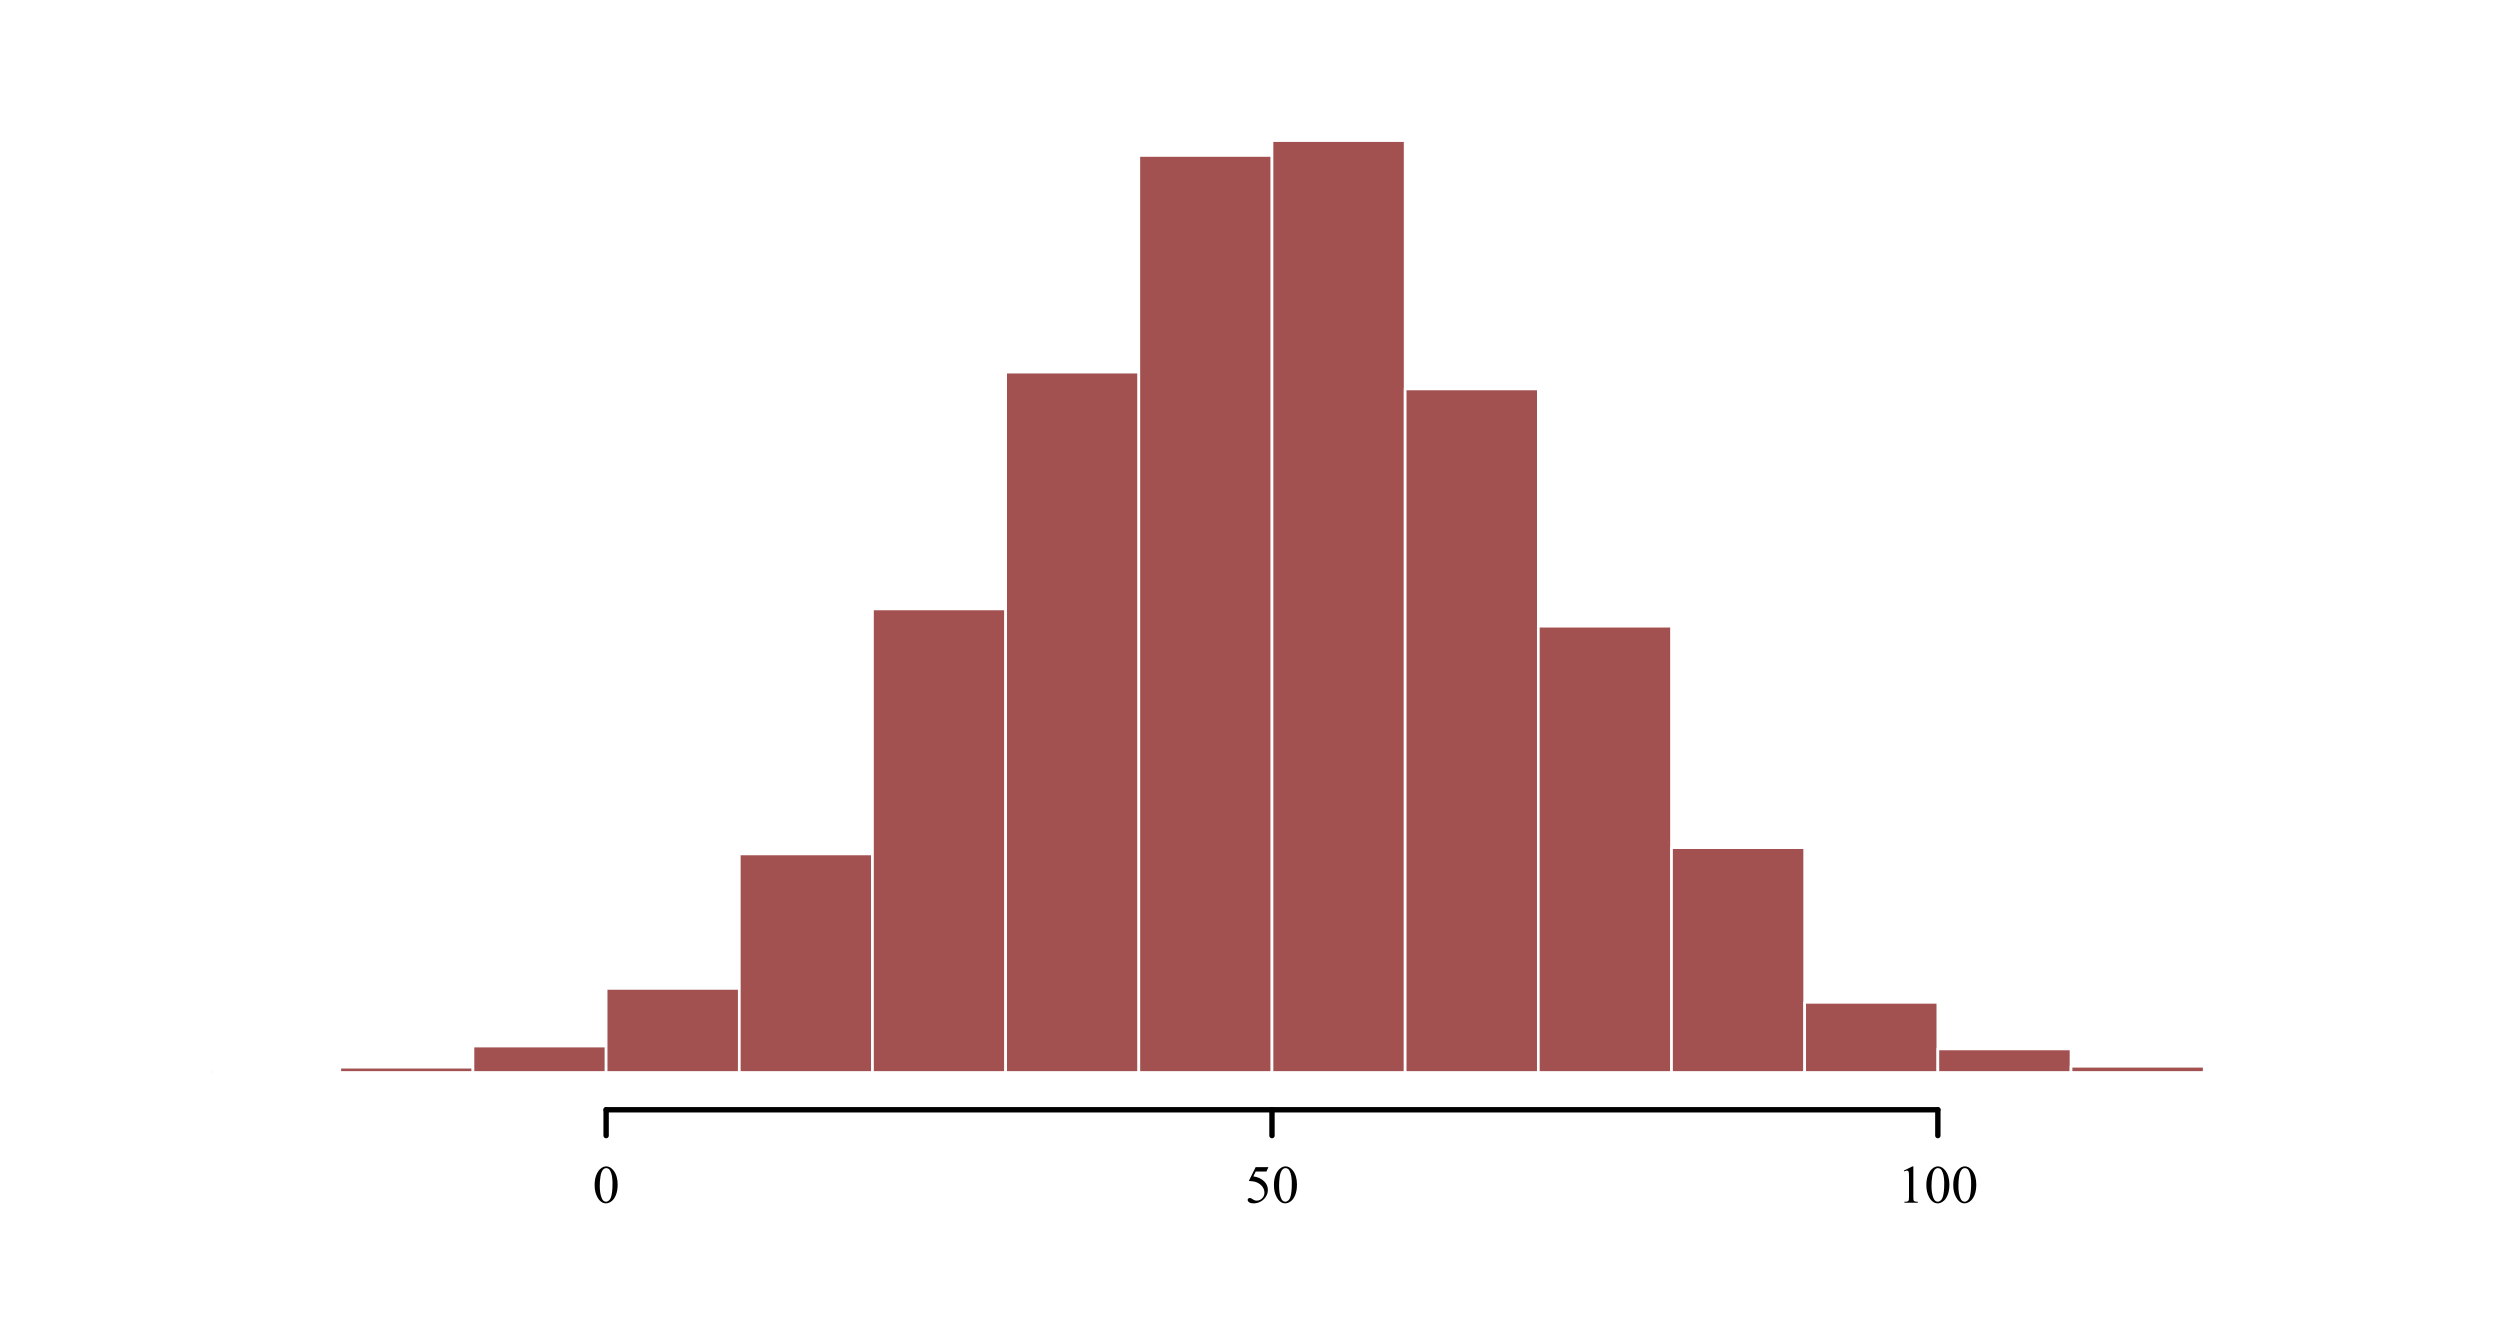
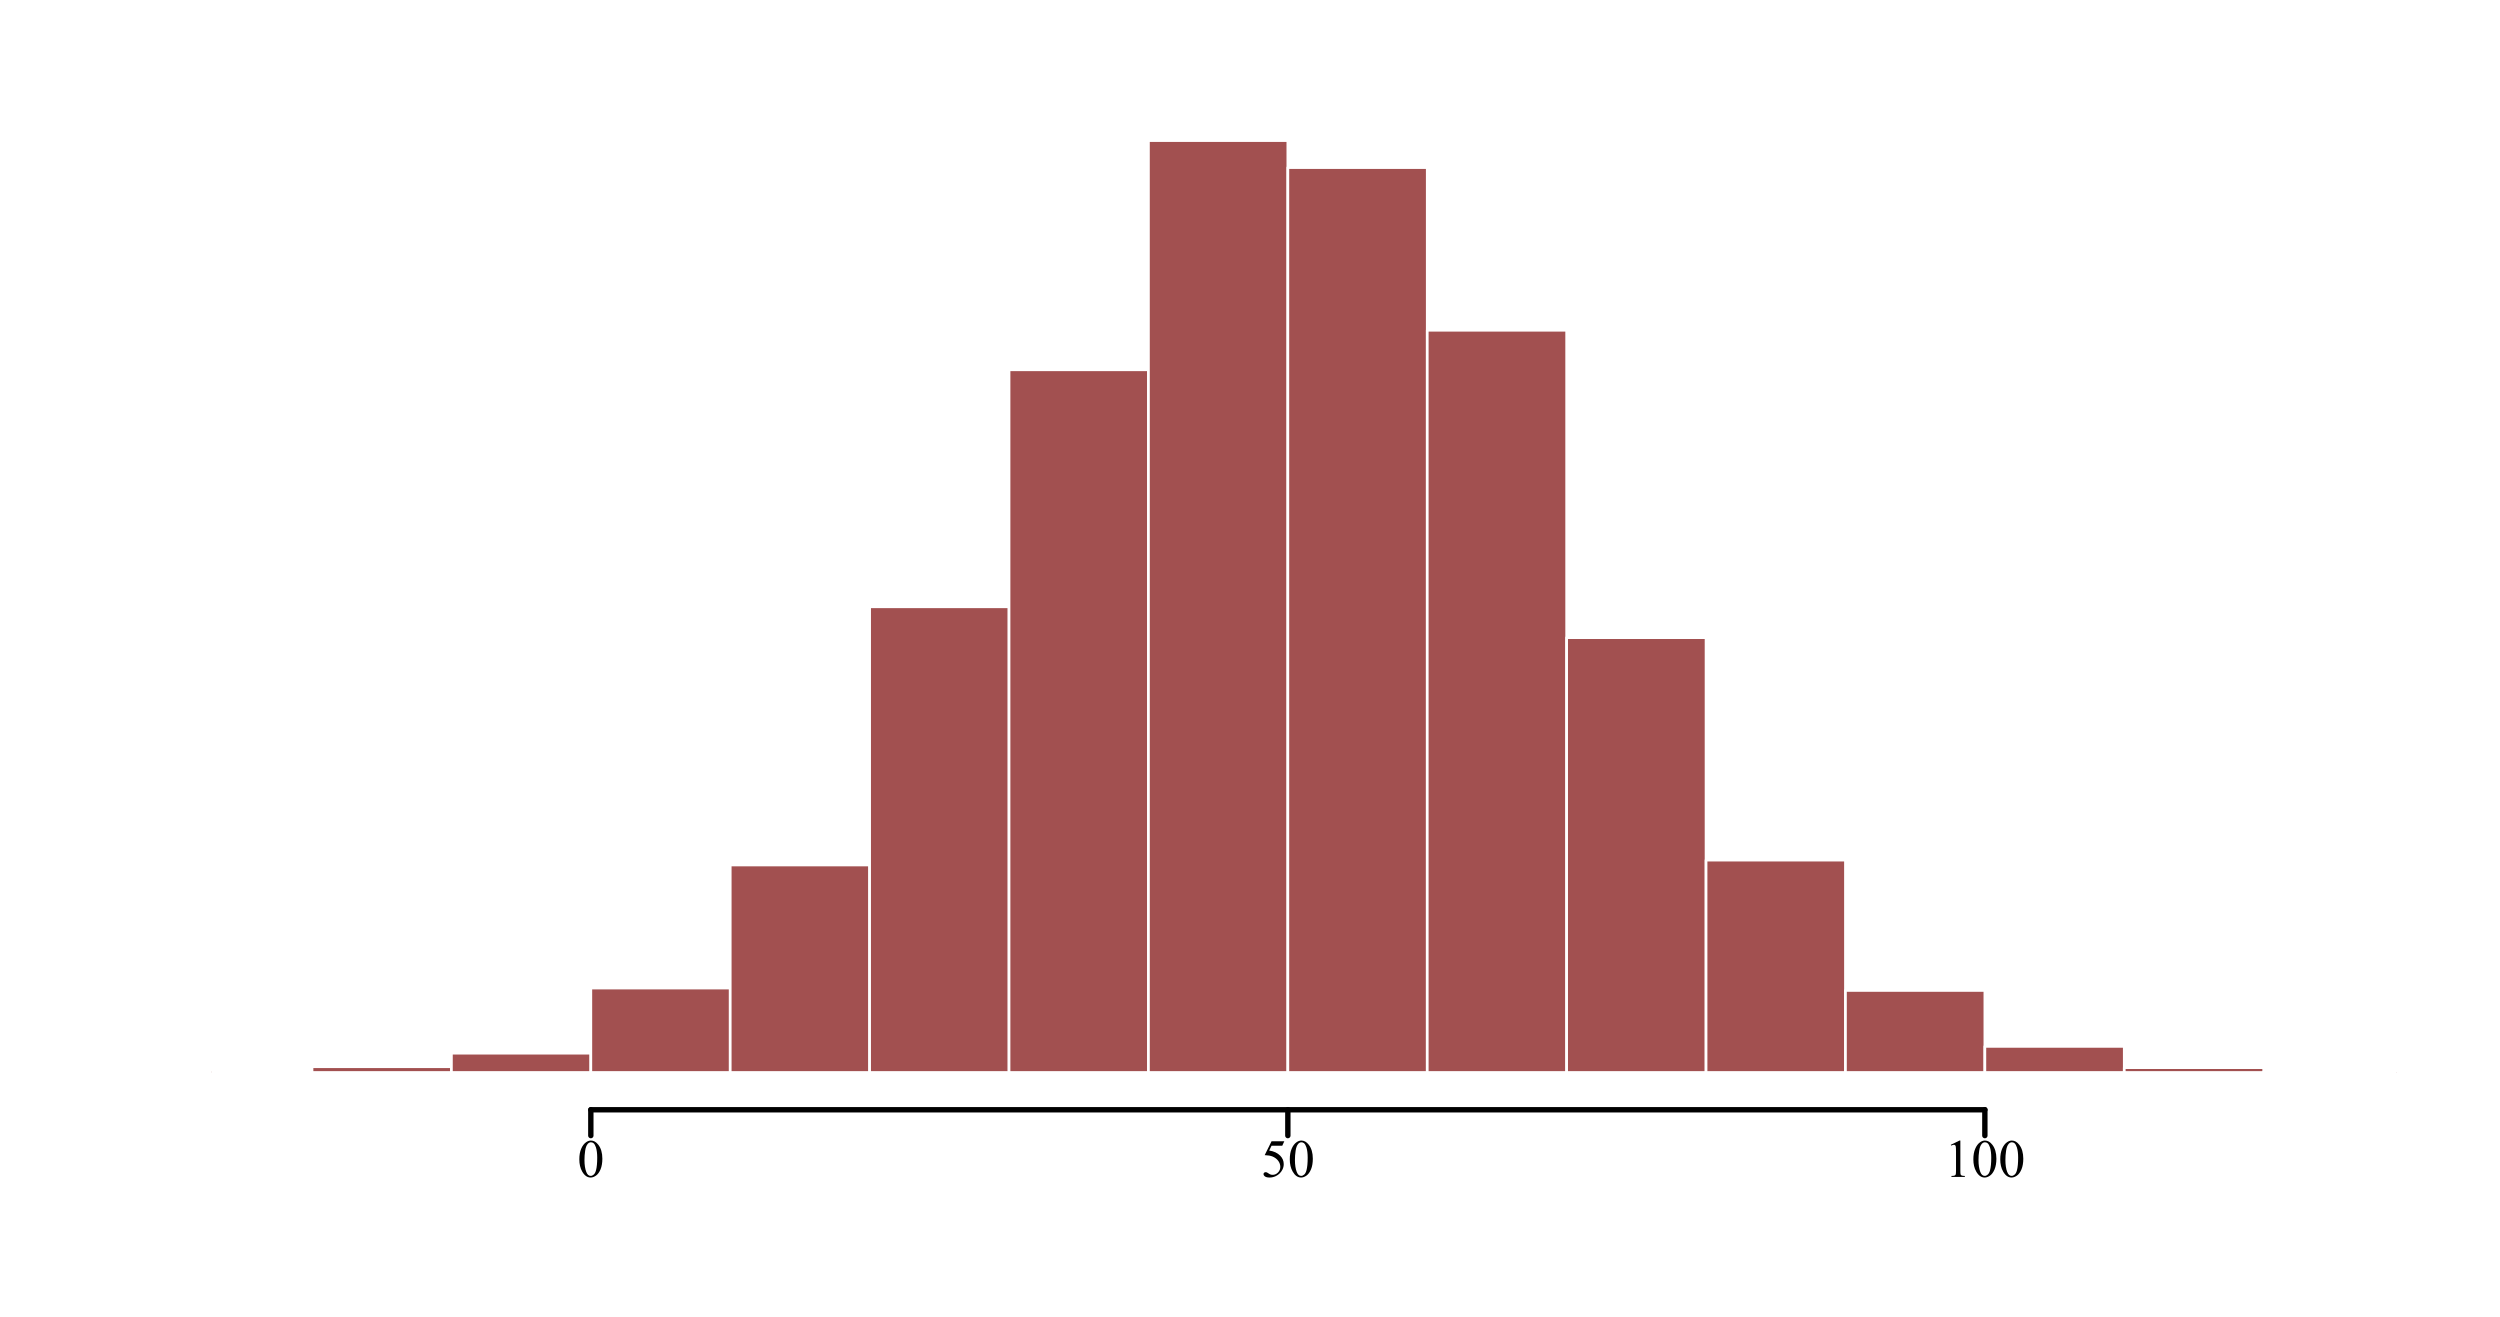
<svg xmlns="http://www.w3.org/2000/svg" xmlns:xlink="http://www.w3.org/1999/xlink" width="697pt" height="367pt" viewBox="0 0 697 367" version="1.1">
  <defs>
    <g>
      <symbol overflow="visible" id="glyph0-0">
        <path style="stroke:none;" d="M 2.078 0 L 2.078 -9.375 L 9.578 -9.375 L 9.578 0 Z M 2.312 -0.234 L 9.344 -0.234 L 9.344 -9.141 L 2.312 -9.141 Z M 2.312 -0.234 " />
      </symbol>
      <symbol overflow="visible" id="glyph0-1">
        <path style="stroke:none;" d="M 0.543 -4.906 C 0.539 -6.035 0.711 -7.012 1.055 -7.832 C 1.395 -8.648 1.848 -9.258 2.418 -9.66 C 2.855 -9.977 3.309 -10.137 3.781 -10.137 C 4.539 -10.137 5.223 -9.746 5.828 -8.973 C 6.582 -8.008 6.961 -6.707 6.965 -5.062 C 6.961 -3.906 6.793 -2.926 6.465 -2.121 C 6.129 -1.316 5.707 -0.73 5.195 -0.367 C 4.676 -0.004 4.18 0.176 3.707 0.176 C 2.758 0.176 1.969 -0.383 1.34 -1.5 C 0.805 -2.441 0.539 -3.574 0.543 -4.906 Z M 1.977 -4.723 C 1.973 -3.355 2.145 -2.238 2.484 -1.375 C 2.758 -0.645 3.172 -0.281 3.727 -0.285 C 3.992 -0.281 4.266 -0.398 4.547 -0.641 C 4.828 -0.875 5.043 -1.273 5.191 -1.832 C 5.418 -2.668 5.531 -3.852 5.531 -5.383 C 5.531 -6.512 5.414 -7.457 5.18 -8.219 C 5 -8.777 4.77 -9.176 4.496 -9.41 C 4.293 -9.57 4.055 -9.648 3.773 -9.652 C 3.438 -9.648 3.141 -9.5 2.887 -9.207 C 2.531 -8.797 2.293 -8.16 2.168 -7.293 C 2.039 -6.422 1.973 -5.566 1.977 -4.723 Z M 1.977 -4.723 " />
      </symbol>
      <symbol overflow="visible" id="glyph0-2">
        <path style="stroke:none;" d="M 6.512 -9.93 L 5.941 -8.688 L 2.953 -8.688 L 2.301 -7.352 C 3.594 -7.16 4.617 -6.68 5.375 -5.91 C 6.023 -5.242 6.352 -4.461 6.352 -3.566 C 6.352 -3.039 6.242 -2.555 6.031 -2.113 C 5.812 -1.668 5.547 -1.289 5.227 -0.98 C 4.906 -0.664 4.547 -0.414 4.152 -0.227 C 3.59 0.043 3.016 0.176 2.426 0.176 C 1.828 0.176 1.395 0.074 1.125 -0.129 C 0.852 -0.332 0.715 -0.555 0.719 -0.797 C 0.715 -0.934 0.77 -1.055 0.887 -1.16 C 0.996 -1.266 1.141 -1.316 1.312 -1.32 C 1.438 -1.316 1.547 -1.297 1.645 -1.262 C 1.738 -1.219 1.902 -1.121 2.133 -0.961 C 2.496 -0.703 2.867 -0.574 3.246 -0.578 C 3.816 -0.574 4.316 -0.789 4.75 -1.227 C 5.18 -1.656 5.395 -2.184 5.398 -2.805 C 5.395 -3.402 5.203 -3.961 4.82 -4.484 C 4.434 -5 3.902 -5.402 3.223 -5.691 C 2.691 -5.906 1.965 -6.035 1.047 -6.07 L 2.953 -9.93 Z M 6.512 -9.93 " />
      </symbol>
      <symbol overflow="visible" id="glyph0-3">
        <path style="stroke:none;" d="M 1.758 -8.957 L 4.176 -10.137 L 4.418 -10.137 L 4.418 -1.75 C 4.418 -1.191 4.438 -0.844 4.484 -0.707 C 4.527 -0.57 4.625 -0.465 4.773 -0.395 C 4.918 -0.316 5.215 -0.277 5.668 -0.27 L 5.668 0 L 1.934 0 L 1.934 -0.27 C 2.402 -0.277 2.703 -0.316 2.84 -0.391 C 2.977 -0.461 3.07 -0.555 3.125 -0.676 C 3.176 -0.793 3.203 -1.152 3.207 -1.75 L 3.207 -7.113 C 3.203 -7.832 3.18 -8.293 3.133 -8.504 C 3.098 -8.656 3.035 -8.773 2.945 -8.848 C 2.855 -8.918 2.746 -8.953 2.621 -8.957 C 2.438 -8.953 2.188 -8.879 1.867 -8.73 Z M 1.758 -8.957 " />
      </symbol>
    </g>
    <clipPath id="clip1">
-       <path d="M 59.039 298 L 95 298 L 95 300 L 59.039 300 Z M 59.039 298 " />
+       <path d="M 59.039 298 L 87 298 L 87 300 L 59.039 300 Z M 59.039 298 " />
    </clipPath>
    <clipPath id="clip2">
-       <path d="M 59.039 298 L 96 298 L 96 300 L 59.039 300 Z M 59.039 298 " />
+       <path d="M 59.039 298 L 88 298 L 88 300 L 59.039 300 Z M 59.039 298 " />
+     </clipPath>
+     <clipPath id="clip3">
+       <path d="M 631 298 L 668.199 298 L 668.199 300 L 631 300 Z M 631 298 " />
+     </clipPath>
+     <clipPath id="clip4">
+       <path d="M 630 298 L 668.199 298 L 668.199 300 L 630 300 Z M 630 298 " />
    </clipPath>
  </defs>
  <g id="surface39">
    <rect x="0" y="0" width="697" height="367" style="fill:rgb(100%,100%,100%);fill-opacity:1;stroke:none;" />
-     <path style="fill:none;stroke-width:1.5;stroke-linecap:round;stroke-linejoin:round;stroke:rgb(0%,0%,0%);stroke-opacity:1;stroke-miterlimit:10;" d="M 168.988 309.398 L 540.273 309.398 " />
-     <path style="fill:none;stroke-width:1.5;stroke-linecap:round;stroke-linejoin:round;stroke:rgb(0%,0%,0%);stroke-opacity:1;stroke-miterlimit:10;" d="M 168.988 309.398 L 168.988 316.602 " />
-     <path style="fill:none;stroke-width:1.5;stroke-linecap:round;stroke-linejoin:round;stroke:rgb(0%,0%,0%);stroke-opacity:1;stroke-miterlimit:10;" d="M 354.629 309.398 L 354.629 316.602 " />
-     <path style="fill:none;stroke-width:1.5;stroke-linecap:round;stroke-linejoin:round;stroke:rgb(0%,0%,0%);stroke-opacity:1;stroke-miterlimit:10;" d="M 540.273 309.398 L 540.273 316.602 " />
+     <path style="fill:none;stroke-width:1.5;stroke-linecap:round;stroke-linejoin:round;stroke:rgb(0%,0%,0%);stroke-opacity:1;stroke-miterlimit:10;" d="M 164.723 309.398 L 553.379 309.398 " />
+     <path style="fill:none;stroke-width:1.5;stroke-linecap:round;stroke-linejoin:round;stroke:rgb(0%,0%,0%);stroke-opacity:1;stroke-miterlimit:10;" d="M 164.723 309.398 L 164.723 316.602 " />
+     <path style="fill:none;stroke-width:1.5;stroke-linecap:round;stroke-linejoin:round;stroke:rgb(0%,0%,0%);stroke-opacity:1;stroke-miterlimit:10;" d="M 359.051 309.398 L 359.051 316.602 " />
+     <path style="fill:none;stroke-width:1.5;stroke-linecap:round;stroke-linejoin:round;stroke:rgb(0%,0%,0%);stroke-opacity:1;stroke-miterlimit:10;" d="M 553.379 309.398 L 553.379 316.602 " />
    <g style="fill:rgb(0%,0%,0%);fill-opacity:1;">
-       <use xlink:href="#glyph0-1" x="165.238" y="335.32" />
+       <use xlink:href="#glyph0-1" x="160.973" y="328.121" />
    </g>
    <g style="fill:rgb(0%,0%,0%);fill-opacity:1;">
-       <use xlink:href="#glyph0-2" x="347.129" y="335.32" />
-       <use xlink:href="#glyph0-1" x="354.629" y="335.32" />
+       <use xlink:href="#glyph0-2" x="351.551" y="328.121" />
+       <use xlink:href="#glyph0-1" x="359.051" y="328.121" />
    </g>
    <g style="fill:rgb(0%,0%,0%);fill-opacity:1;">
-       <use xlink:href="#glyph0-3" x="529.023" y="335.32" />
-       <use xlink:href="#glyph0-1" x="536.523" y="335.32" />
-       <use xlink:href="#glyph0-1" x="544.023" y="335.32" />
+       <use xlink:href="#glyph0-3" x="542.129" y="328.121" />
+       <use xlink:href="#glyph0-1" x="549.629" y="328.121" />
+       <use xlink:href="#glyph0-1" x="557.129" y="328.121" />
    </g>
    <g clip-path="url(#clip1)" clip-rule="nonzero">
-       <path style=" stroke:none;fill-rule:nonzero;fill:rgb(63.529%,31.373%,31.373%);fill-opacity:1;" d="M 57.602 299.008 L 94.73 299.008 L 94.73 298.738 L 57.602 298.738 Z M 57.602 299.008 " />
+       <path style=" stroke:none;fill-rule:nonzero;fill:rgb(63.529%,31.373%,31.373%);fill-opacity:1;" d="M 48.125 299.008 L 86.992 299.008 L 86.992 298.738 L 48.125 298.738 Z M 48.125 299.008 " />
    </g>
    <g clip-path="url(#clip2)" clip-rule="nonzero">
-       <path style="fill:none;stroke-width:0.75;stroke-linecap:round;stroke-linejoin:round;stroke:rgb(100%,100%,100%);stroke-opacity:1;stroke-miterlimit:10;" d="M 57.602 299.008 L 94.73 299.008 L 94.73 298.738 L 57.602 298.738 Z M 57.602 299.008 " />
+       <path style="fill:none;stroke-width:0.75;stroke-linecap:round;stroke-linejoin:round;stroke:rgb(100%,100%,100%);stroke-opacity:1;stroke-miterlimit:10;" d="M 48.125 299.008 L 86.992 299.008 L 86.992 298.738 L 48.125 298.738 Z M 48.125 299.008 " />
    </g>
-     <path style="fill-rule:nonzero;fill:rgb(63.529%,31.373%,31.373%);fill-opacity:1;stroke-width:0.75;stroke-linecap:round;stroke-linejoin:round;stroke:rgb(100%,100%,100%);stroke-opacity:1;stroke-miterlimit:10;" d="M 94.73 299.008 L 131.859 299.008 L 131.859 297.535 L 94.73 297.535 Z M 94.73 299.008 " />
-     <path style="fill-rule:nonzero;fill:rgb(63.529%,31.373%,31.373%);fill-opacity:1;stroke-width:0.75;stroke-linecap:round;stroke-linejoin:round;stroke:rgb(100%,100%,100%);stroke-opacity:1;stroke-miterlimit:10;" d="M 131.859 299.008 L 168.988 299.008 L 168.988 291.641 L 131.859 291.641 Z M 131.859 299.008 " />
-     <path style="fill-rule:nonzero;fill:rgb(63.529%,31.373%,31.373%);fill-opacity:1;stroke-width:0.75;stroke-linecap:round;stroke-linejoin:round;stroke:rgb(100%,100%,100%);stroke-opacity:1;stroke-miterlimit:10;" d="M 168.988 299.008 L 206.117 299.008 L 206.117 275.57 L 168.988 275.57 Z M 168.988 299.008 " />
-     <path style="fill-rule:nonzero;fill:rgb(63.529%,31.373%,31.373%);fill-opacity:1;stroke-width:0.75;stroke-linecap:round;stroke-linejoin:round;stroke:rgb(100%,100%,100%);stroke-opacity:1;stroke-miterlimit:10;" d="M 206.117 299.008 L 243.246 299.008 L 243.246 238.07 L 206.117 238.07 Z M 206.117 299.008 " />
-     <path style="fill-rule:nonzero;fill:rgb(63.529%,31.373%,31.373%);fill-opacity:1;stroke-width:0.75;stroke-linecap:round;stroke-linejoin:round;stroke:rgb(100%,100%,100%);stroke-opacity:1;stroke-miterlimit:10;" d="M 243.246 299.008 L 280.375 299.008 L 280.375 169.77 L 243.246 169.77 Z M 243.246 299.008 " />
-     <path style="fill-rule:nonzero;fill:rgb(63.529%,31.373%,31.373%);fill-opacity:1;stroke-width:0.75;stroke-linecap:round;stroke-linejoin:round;stroke:rgb(100%,100%,100%);stroke-opacity:1;stroke-miterlimit:10;" d="M 280.375 299.008 L 317.504 299.008 L 317.504 103.746 L 280.375 103.746 Z M 280.375 299.008 " />
-     <path style="fill-rule:nonzero;fill:rgb(63.529%,31.373%,31.373%);fill-opacity:1;stroke-width:0.75;stroke-linecap:round;stroke-linejoin:round;stroke:rgb(100%,100%,100%);stroke-opacity:1;stroke-miterlimit:10;" d="M 317.504 299.008 L 354.633 299.008 L 354.633 43.344 L 317.504 43.344 Z M 317.504 299.008 " />
-     <path style="fill-rule:nonzero;fill:rgb(63.529%,31.373%,31.373%);fill-opacity:1;stroke-width:0.75;stroke-linecap:round;stroke-linejoin:round;stroke:rgb(100%,100%,100%);stroke-opacity:1;stroke-miterlimit:10;" d="M 354.629 299.008 L 391.758 299.008 L 391.758 39.191 L 354.629 39.191 Z M 354.629 299.008 " />
-     <path style="fill-rule:nonzero;fill:rgb(63.529%,31.373%,31.373%);fill-opacity:1;stroke-width:0.75;stroke-linecap:round;stroke-linejoin:round;stroke:rgb(100%,100%,100%);stroke-opacity:1;stroke-miterlimit:10;" d="M 391.758 299.008 L 428.887 299.008 L 428.887 108.434 L 391.758 108.434 Z M 391.758 299.008 " />
-     <path style="fill-rule:nonzero;fill:rgb(63.529%,31.373%,31.373%);fill-opacity:1;stroke-width:0.75;stroke-linecap:round;stroke-linejoin:round;stroke:rgb(100%,100%,100%);stroke-opacity:1;stroke-miterlimit:10;" d="M 428.887 299.008 L 466.016 299.008 L 466.016 174.59 L 428.887 174.59 Z M 428.887 299.008 " />
-     <path style="fill-rule:nonzero;fill:rgb(63.529%,31.373%,31.373%);fill-opacity:1;stroke-width:0.75;stroke-linecap:round;stroke-linejoin:round;stroke:rgb(100%,100%,100%);stroke-opacity:1;stroke-miterlimit:10;" d="M 466.016 299.008 L 503.145 299.008 L 503.145 236.332 L 466.016 236.332 Z M 466.016 299.008 " />
-     <path style="fill-rule:nonzero;fill:rgb(63.529%,31.373%,31.373%);fill-opacity:1;stroke-width:0.75;stroke-linecap:round;stroke-linejoin:round;stroke:rgb(100%,100%,100%);stroke-opacity:1;stroke-miterlimit:10;" d="M 503.145 299.008 L 540.273 299.008 L 540.273 279.453 L 503.145 279.453 Z M 503.145 299.008 " />
-     <path style="fill-rule:nonzero;fill:rgb(63.529%,31.373%,31.373%);fill-opacity:1;stroke-width:0.75;stroke-linecap:round;stroke-linejoin:round;stroke:rgb(100%,100%,100%);stroke-opacity:1;stroke-miterlimit:10;" d="M 540.273 299.008 L 577.402 299.008 L 577.402 292.445 L 540.273 292.445 Z M 540.273 299.008 " />
-     <path style="fill-rule:nonzero;fill:rgb(63.529%,31.373%,31.373%);fill-opacity:1;stroke-width:0.75;stroke-linecap:round;stroke-linejoin:round;stroke:rgb(100%,100%,100%);stroke-opacity:1;stroke-miterlimit:10;" d="M 577.402 299.008 L 614.531 299.008 L 614.531 297.266 L 577.402 297.266 Z M 577.402 299.008 " />
-     <path style="fill-rule:nonzero;fill:rgb(63.529%,31.373%,31.373%);fill-opacity:1;stroke-width:0.75;stroke-linecap:round;stroke-linejoin:round;stroke:rgb(100%,100%,100%);stroke-opacity:1;stroke-miterlimit:10;" d="M 614.531 299.008 L 651.66 299.008 L 651.66 298.738 L 614.531 298.738 Z M 614.531 299.008 " />
+     <path style="fill-rule:nonzero;fill:rgb(63.529%,31.373%,31.373%);fill-opacity:1;stroke-width:0.75;stroke-linecap:round;stroke-linejoin:round;stroke:rgb(100%,100%,100%);stroke-opacity:1;stroke-miterlimit:10;" d="M 86.988 299.008 L 125.855 299.008 L 125.855 297.395 L 86.988 297.395 Z M 86.988 299.008 " />
+     <path style="fill-rule:nonzero;fill:rgb(63.529%,31.373%,31.373%);fill-opacity:1;stroke-width:0.75;stroke-linecap:round;stroke-linejoin:round;stroke:rgb(100%,100%,100%);stroke-opacity:1;stroke-miterlimit:10;" d="M 125.855 299.008 L 164.723 299.008 L 164.723 293.625 L 125.855 293.625 Z M 125.855 299.008 " />
+     <path style="fill-rule:nonzero;fill:rgb(63.529%,31.373%,31.373%);fill-opacity:1;stroke-width:0.75;stroke-linecap:round;stroke-linejoin:round;stroke:rgb(100%,100%,100%);stroke-opacity:1;stroke-miterlimit:10;" d="M 164.723 299.008 L 203.59 299.008 L 203.59 275.461 L 164.723 275.461 Z M 164.723 299.008 " />
+     <path style="fill-rule:nonzero;fill:rgb(63.529%,31.373%,31.373%);fill-opacity:1;stroke-width:0.75;stroke-linecap:round;stroke-linejoin:round;stroke:rgb(100%,100%,100%);stroke-opacity:1;stroke-miterlimit:10;" d="M 203.586 299.008 L 242.453 299.008 L 242.453 241.152 L 203.586 241.152 Z M 203.586 299.008 " />
+     <path style="fill-rule:nonzero;fill:rgb(63.529%,31.373%,31.373%);fill-opacity:1;stroke-width:0.75;stroke-linecap:round;stroke-linejoin:round;stroke:rgb(100%,100%,100%);stroke-opacity:1;stroke-miterlimit:10;" d="M 242.453 299.008 L 281.32 299.008 L 281.32 169.168 L 242.453 169.168 Z M 242.453 299.008 " />
+     <path style="fill-rule:nonzero;fill:rgb(63.529%,31.373%,31.373%);fill-opacity:1;stroke-width:0.75;stroke-linecap:round;stroke-linejoin:round;stroke:rgb(100%,100%,100%);stroke-opacity:1;stroke-miterlimit:10;" d="M 281.32 299.008 L 320.188 299.008 L 320.188 103.105 L 281.32 103.105 Z M 281.32 299.008 " />
+     <path style="fill-rule:nonzero;fill:rgb(63.529%,31.373%,31.373%);fill-opacity:1;stroke-width:0.75;stroke-linecap:round;stroke-linejoin:round;stroke:rgb(100%,100%,100%);stroke-opacity:1;stroke-miterlimit:10;" d="M 320.184 299.008 L 359.051 299.008 L 359.051 39.191 L 320.184 39.191 Z M 320.184 299.008 " />
+     <path style="fill-rule:nonzero;fill:rgb(63.529%,31.373%,31.373%);fill-opacity:1;stroke-width:0.75;stroke-linecap:round;stroke-linejoin:round;stroke:rgb(100%,100%,100%);stroke-opacity:1;stroke-miterlimit:10;" d="M 359.051 299.008 L 397.918 299.008 L 397.918 46.727 L 359.051 46.727 Z M 359.051 299.008 " />
+     <path style="fill-rule:nonzero;fill:rgb(63.529%,31.373%,31.373%);fill-opacity:1;stroke-width:0.75;stroke-linecap:round;stroke-linejoin:round;stroke:rgb(100%,100%,100%);stroke-opacity:1;stroke-miterlimit:10;" d="M 397.918 299.008 L 436.785 299.008 L 436.785 92.07 L 397.918 92.07 Z M 397.918 299.008 " />
+     <path style="fill-rule:nonzero;fill:rgb(63.529%,31.373%,31.373%);fill-opacity:1;stroke-width:0.75;stroke-linecap:round;stroke-linejoin:round;stroke:rgb(100%,100%,100%);stroke-opacity:1;stroke-miterlimit:10;" d="M 436.781 299.008 L 475.648 299.008 L 475.648 177.777 L 436.781 177.777 Z M 436.781 299.008 " />
+     <path style="fill-rule:nonzero;fill:rgb(63.529%,31.373%,31.373%);fill-opacity:1;stroke-width:0.75;stroke-linecap:round;stroke-linejoin:round;stroke:rgb(100%,100%,100%);stroke-opacity:1;stroke-miterlimit:10;" d="M 475.648 299.008 L 514.516 299.008 L 514.516 239.805 L 475.648 239.805 Z M 475.648 299.008 " />
+     <path style="fill-rule:nonzero;fill:rgb(63.529%,31.373%,31.373%);fill-opacity:1;stroke-width:0.75;stroke-linecap:round;stroke-linejoin:round;stroke:rgb(100%,100%,100%);stroke-opacity:1;stroke-miterlimit:10;" d="M 514.516 299.008 L 553.383 299.008 L 553.383 276.133 L 514.516 276.133 Z M 514.516 299.008 " />
+     <path style="fill-rule:nonzero;fill:rgb(63.529%,31.373%,31.373%);fill-opacity:1;stroke-width:0.75;stroke-linecap:round;stroke-linejoin:round;stroke:rgb(100%,100%,100%);stroke-opacity:1;stroke-miterlimit:10;" d="M 553.379 299.008 L 592.246 299.008 L 592.246 291.742 L 553.379 291.742 Z M 553.379 299.008 " />
+     <path style="fill-rule:nonzero;fill:rgb(63.529%,31.373%,31.373%);fill-opacity:1;stroke-width:0.75;stroke-linecap:round;stroke-linejoin:round;stroke:rgb(100%,100%,100%);stroke-opacity:1;stroke-miterlimit:10;" d="M 592.246 299.008 L 631.113 299.008 L 631.113 297.664 L 592.246 297.664 Z M 592.246 299.008 " />
+     <g clip-path="url(#clip3)" clip-rule="nonzero">
+       <path style=" stroke:none;fill-rule:nonzero;fill:rgb(63.529%,31.373%,31.373%);fill-opacity:1;" d="M 631.113 299.008 L 669.98 299.008 L 669.98 298.875 L 631.113 298.875 Z M 631.113 299.008 " />
+     </g>
+     <g clip-path="url(#clip4)" clip-rule="nonzero">
+       <path style="fill:none;stroke-width:0.75;stroke-linecap:round;stroke-linejoin:round;stroke:rgb(100%,100%,100%);stroke-opacity:1;stroke-miterlimit:10;" d="M 631.113 299.008 L 669.98 299.008 L 669.98 298.875 L 631.113 298.875 Z M 631.113 299.008 " />
+     </g>
  </g>
</svg>
